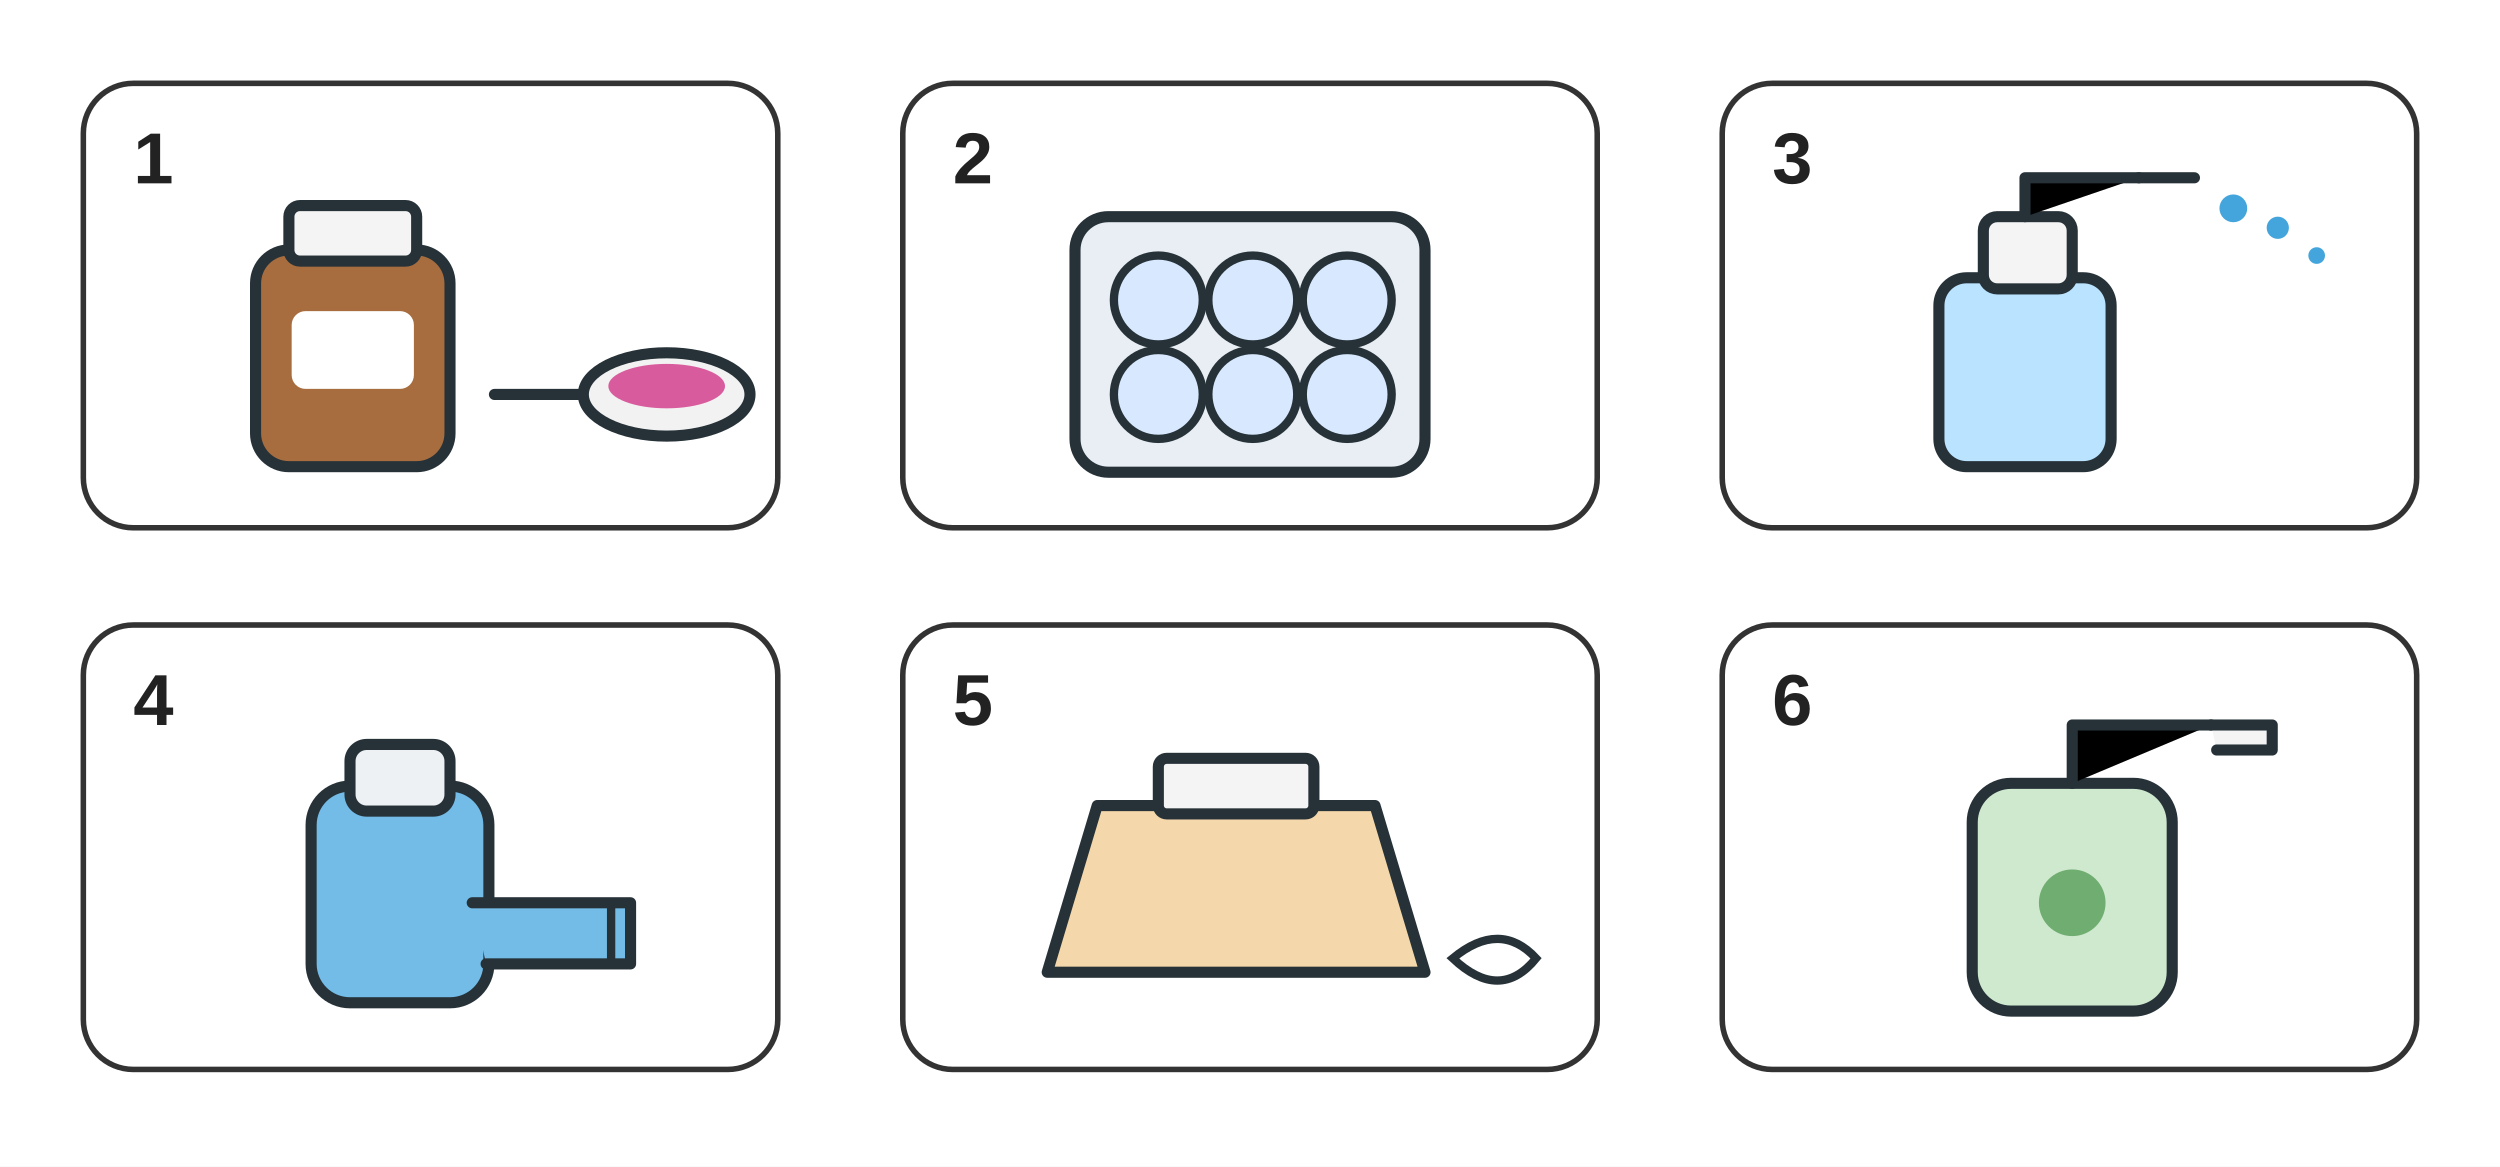
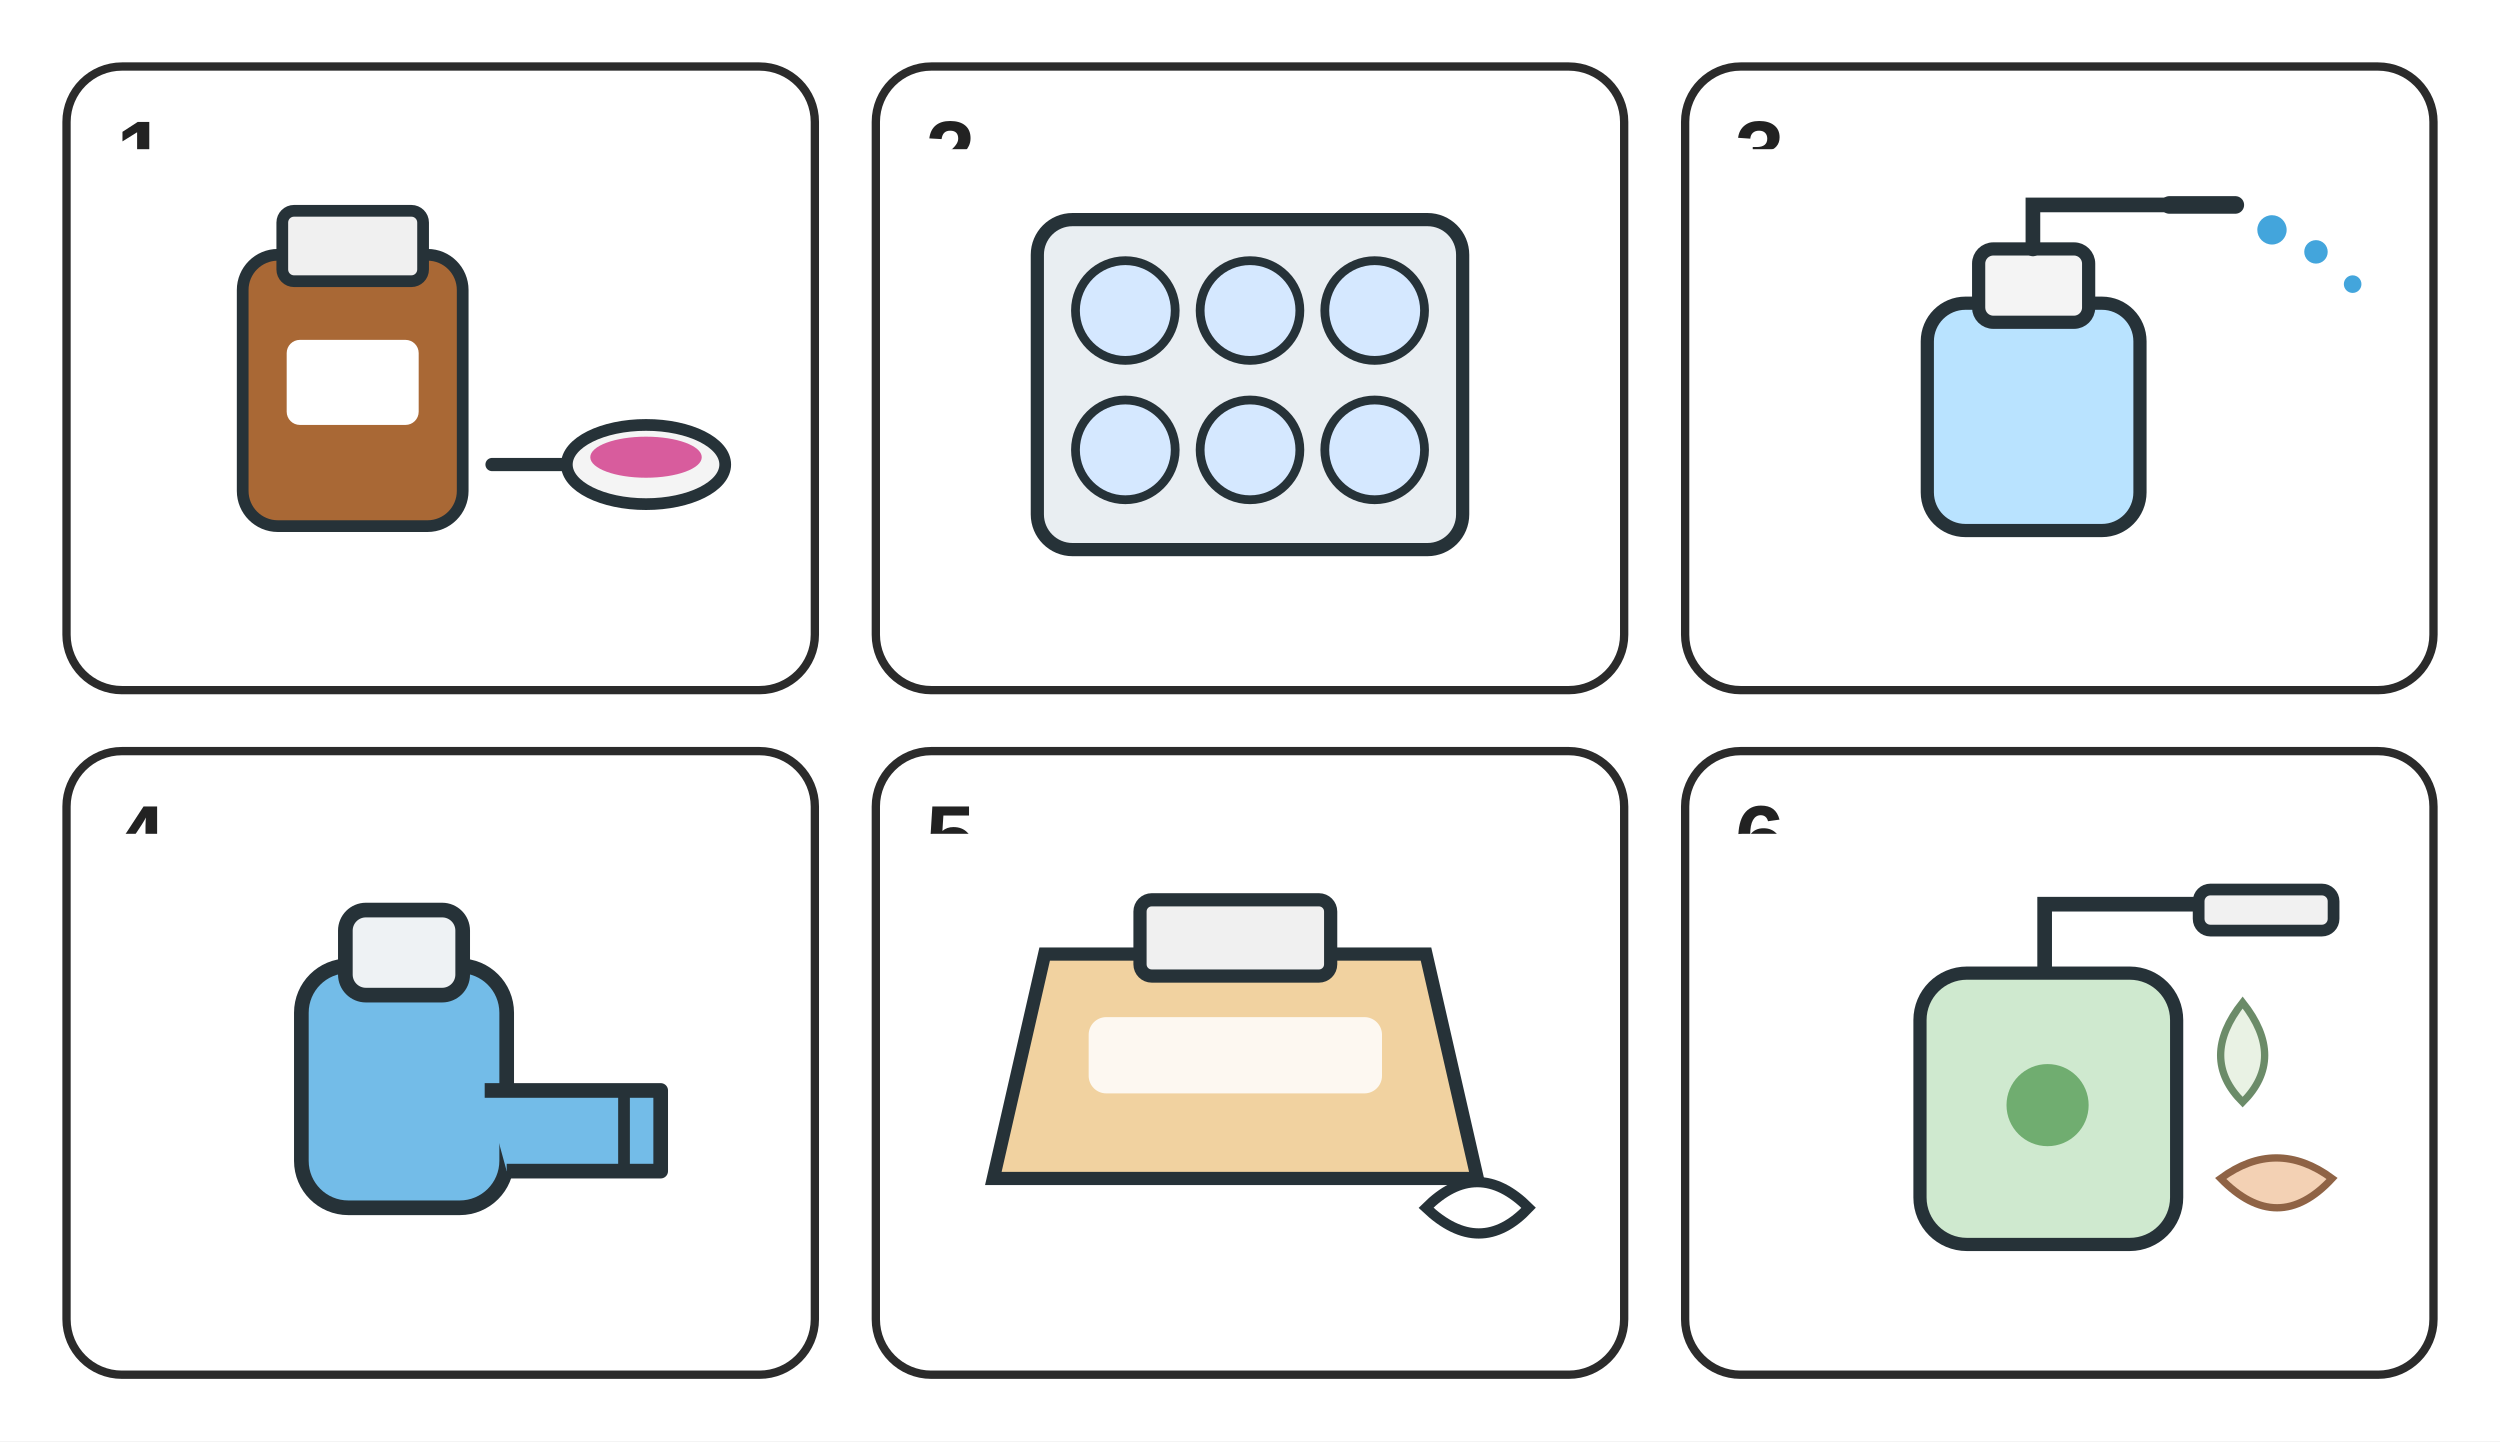
- <svg xmlns="http://www.w3.org/2000/svg" viewBox="0 0 900 420" role="img" aria-label="Six numbered medicine types">
-   <rect width="900" height="420" fill="white" />
-   <style>.n{font:700 26px Arial;fill:#222}.f{fill:#fff;stroke:#333;stroke-width:2}.o{stroke:#263238;stroke-width:4;stroke-linecap:round;stroke-linejoin:round}.thin{stroke:#263238;stroke-width:3;stroke-linecap:round;stroke-linejoin:round}</style>
-   <g transform="translate(30 30)">
-     <rect class="f" width="250" height="160" rx="18" />
-     <text class="n" x="18" y="36">1</text>
-     <rect x="62" y="60" width="70" height="78" rx="12" fill="#a86d3f" class="o" />
-     <rect x="74" y="44" width="46" height="20" rx="4" fill="#f4f4f4" class="o" />
-     <rect x="75" y="82" width="44" height="28" rx="5" fill="#fff" />
-     <path d="M148 112 H205" class="o" />
-     <ellipse cx="210" cy="112" rx="30" ry="15" fill="#f2f2f2" class="o" />
-     <ellipse cx="210" cy="109" rx="21" ry="8" fill="#d85c9d" />
+ <svg xmlns="http://www.w3.org/2000/svg" viewBox="0 0 902 520" role="img" aria-label="Numbered science pictures">
+   <rect width="902" height="520" fill="white" />
+   <style>.num{font:700 32px Arial,sans-serif;fill:#222}.panel{fill:#fff;stroke:#2b2b2b;stroke-width:3}</style>
+   <g transform="translate(24 24)">
+     <rect class="panel" width="270" height="225" rx="20" />
+     <text class="num" x="18" y="42">1</text>
+     <svg x="8" y="12" width="254" height="205" viewBox="0 0 480 320" preserveAspectRatio="xMidYMid meet">
+       <rect width="480" height="320" rx="24" fill="#ffffff" />
+       <rect x="105" y="72" width="150" height="185" rx="24" fill="#a96835" stroke="#263238" stroke-width="8" />
+       <rect x="132" y="42" width="96" height="48" rx="8" fill="#f0f0f0" stroke="#263238" stroke-width="8" />
+       <rect x="135" y="130" width="90" height="58" rx="9" fill="#fff" />
+       <path d="M275 215 H355" stroke="#263238" stroke-width="9" stroke-linecap="round" />
+       <ellipse cx="380" cy="215" rx="54" ry="27" fill="#f4f4f4" stroke="#263238" stroke-width="8" />
+       <ellipse cx="380" cy="210" rx="38" ry="14" fill="#d85c9d" />
+     </svg>
  </g>
-   <g transform="translate(325 30)">
-     <rect class="f" width="250" height="160" rx="18" />
-     <text class="n" x="18" y="36">2</text>
-     <rect x="62" y="48" width="126" height="92" rx="12" fill="#e8eef4" class="o" />
-     <g fill="#d8e9ff" stroke="#263238" stroke-width="3">
-       <circle cx="92" cy="78" r="16" />
-       <circle cx="126" cy="78" r="16" />
-       <circle cx="160" cy="78" r="16" />
-       <circle cx="92" cy="112" r="16" />
-       <circle cx="126" cy="112" r="16" />
-       <circle cx="160" cy="112" r="16" />
-     </g>
+   <g transform="translate(316 24)">
+     <rect class="panel" width="270" height="225" rx="20" />
+     <text class="num" x="18" y="42">2</text>
+     <svg x="8" y="12" width="254" height="205" viewBox="0 0 480 320" preserveAspectRatio="xMidYMid meet">
+       <rect width="480" height="320" rx="24" fill="#ffffff" />
+       <rect x="95" y="48" width="290" height="225" rx="24" fill="#e9eef2" stroke="#263238" stroke-width="9" />
+       <g fill="#d5e8ff" stroke="#263238" stroke-width="6">
+         <circle cx="155" cy="110" r="34" />
+         <circle cx="240" cy="110" r="34" />
+         <circle cx="325" cy="110" r="34" />
+         <circle cx="155" cy="205" r="34" />
+         <circle cx="240" cy="205" r="34" />
+         <circle cx="325" cy="205" r="34" />
+       </g>
+     </svg>
  </g>
-   <g transform="translate(620 30)">
-     <rect class="f" width="250" height="160" rx="18" />
-     <text class="n" x="18" y="36">3</text>
-     <rect x="78" y="70" width="62" height="68" rx="10" fill="#b9e3ff" class="o" />
-     <rect x="94" y="48" width="32" height="26" rx="5" fill="#f4f4f4" class="o" />
-     <path d="M109 48 V34 H150" class="o" />
-     <path d="M150 34 H170" class="o" />
-     <g fill="#43a5dc">
-       <circle cx="184" cy="45" r="5" />
-       <circle cx="200" cy="52" r="4" />
-       <circle cx="214" cy="62" r="3" />
-     </g>
+   <g transform="translate(608 24)">
+     <rect class="panel" width="270" height="225" rx="20" />
+     <text class="num" x="18" y="42">3</text>
+     <svg x="8" y="12" width="254" height="205" viewBox="0 0 480 320" preserveAspectRatio="xMidYMid meet">
+       <rect width="480" height="320" rx="24" fill="#ffffff" />
+       <rect x="150" y="105" width="145" height="155" rx="26" fill="#b9e3ff" stroke="#263238" stroke-width="9" />
+       <rect x="185" y="68" width="75" height="50" rx="10" fill="#f4f4f4" stroke="#263238" stroke-width="9" />
+       <path d="M222 68 V38 H315" fill="none" stroke="#263238" stroke-width="10" stroke-linecap="round" />
+       <path d="M315 38 H360" stroke="#263238" stroke-width="12" stroke-linecap="round" />
+       <g fill="#43a5dc">
+         <circle cx="385" cy="55" r="10" />
+         <circle cx="415" cy="70" r="8" />
+         <circle cx="440" cy="92" r="6" />
+       </g>
+     </svg>
  </g>
-   <g transform="translate(30 225)">
-     <rect class="f" width="250" height="160" rx="18" />
-     <text class="n" x="18" y="36">4</text>
-     <rect x="82" y="58" width="64" height="78" rx="14" fill="#73bce8" class="o" />
-     <rect x="96" y="43" width="36" height="24" rx="6" fill="#edf1f4" class="o" />
-     <path d="M140 100 H197 V122 H145" fill="#73bce8" class="o" />
-     <path d="M190 100 V122" class="thin" />
+   <g transform="translate(24 271)">
+     <rect class="panel" width="270" height="225" rx="20" />
+     <text class="num" x="18" y="42">4</text>
+     <svg x="8" y="12" width="254" height="205" viewBox="0 0 480 320" preserveAspectRatio="xMidYMid meet">
+       <rect width="480" height="320" rx="24" fill="#ffffff" />
+       <rect x="145" y="90" width="140" height="165" rx="32" fill="#73bce8" stroke="#263238" stroke-width="10" />
+       <rect x="175" y="52" width="80" height="58" rx="14" fill="#eef2f4" stroke="#263238" stroke-width="10" />
+       <path d="M270 175 H390 V230 H285" fill="#73bce8" stroke="#263238" stroke-width="10" stroke-linejoin="round" />
+       <path d="M365 175 V230" stroke="#263238" stroke-width="8" />
+     </svg>
  </g>
-   <g transform="translate(325 225)">
-     <rect class="f" width="250" height="160" rx="18" />
-     <text class="n" x="18" y="36">5</text>
-     <path d="M70 65 H170 L188 125 H52Z" fill="#f4d7aa" class="o" />
-     <rect x="92" y="48" width="56" height="20" rx="3" fill="#f4f4f4" class="o" />
-     <path d="M198 120 Q215 106 228 120 Q215 136 198 120Z" fill="#fff" stroke="#263238" stroke-width="3" />
+   <g transform="translate(316 271)">
+     <rect class="panel" width="270" height="225" rx="20" />
+     <text class="num" x="18" y="42">5</text>
+     <svg x="8" y="12" width="254" height="205" viewBox="0 0 480 320" preserveAspectRatio="xMidYMid meet">
+       <rect width="480" height="320" rx="24" fill="#ffffff" />
+       <path d="M100 82 H360 L395 235 H65Z" fill="#f1d2a0" stroke="#263238" stroke-width="9" />
+       <rect x="165" y="45" width="130" height="52" rx="8" fill="#f0f0f0" stroke="#263238" stroke-width="9" />
+       <rect x="130" y="125" width="200" height="52" rx="12" fill="#fff" opacity=".85" />
+       <path d="M360 255 Q395 220 430 255 Q397 290 360 255Z" fill="#fff" stroke="#263238" stroke-width="7" />
+     </svg>
  </g>
-   <g transform="translate(620 225)">
-     <rect class="f" width="250" height="160" rx="18" />
-     <text class="n" x="18" y="36">6</text>
-     <rect x="90" y="57" width="72" height="82" rx="14" fill="#cfe9cf" class="o" />
-     <path d="M126 57 V36 H176" class="o" />
-     <path d="M176 36 H198 V45 H178" fill="#f4f4f4" class="o" />
-     <circle cx="126" cy="100" r="12" fill="#70ad70" />
+   <g transform="translate(608 271)">
+     <rect class="panel" width="270" height="225" rx="20" />
+     <text class="num" x="18" y="42">6</text>
+     <svg x="8" y="12" width="254" height="205" viewBox="0 0 480 320" preserveAspectRatio="xMidYMid meet">
+       <rect width="480" height="320" rx="24" fill="#ffffff" />
+       <rect x="145" y="95" width="175" height="185" rx="32" fill="#cfe9cf" stroke="#263238" stroke-width="9" />
+       <path d="M230 95 V48 H350" fill="none" stroke="#263238" stroke-width="10" />
+       <rect x="335" y="38" width="92" height="28" rx="8" fill="#f1f1f1" stroke="#263238" stroke-width="8" />
+       <circle cx="232" cy="185" r="28" fill="#70ad70" />
+       <path d="M365 115 q30 38 0 68 q-30 -30 0 -68Z" fill="#e9f2e4" stroke="#6b8b68" stroke-width="5" />
+       <path d="M350 235 q38 -28 76 0 q-37 40 -76 0Z" fill="#f3d1b4" stroke="#8f6345" stroke-width="5" />
+     </svg>
  </g>
</svg>
